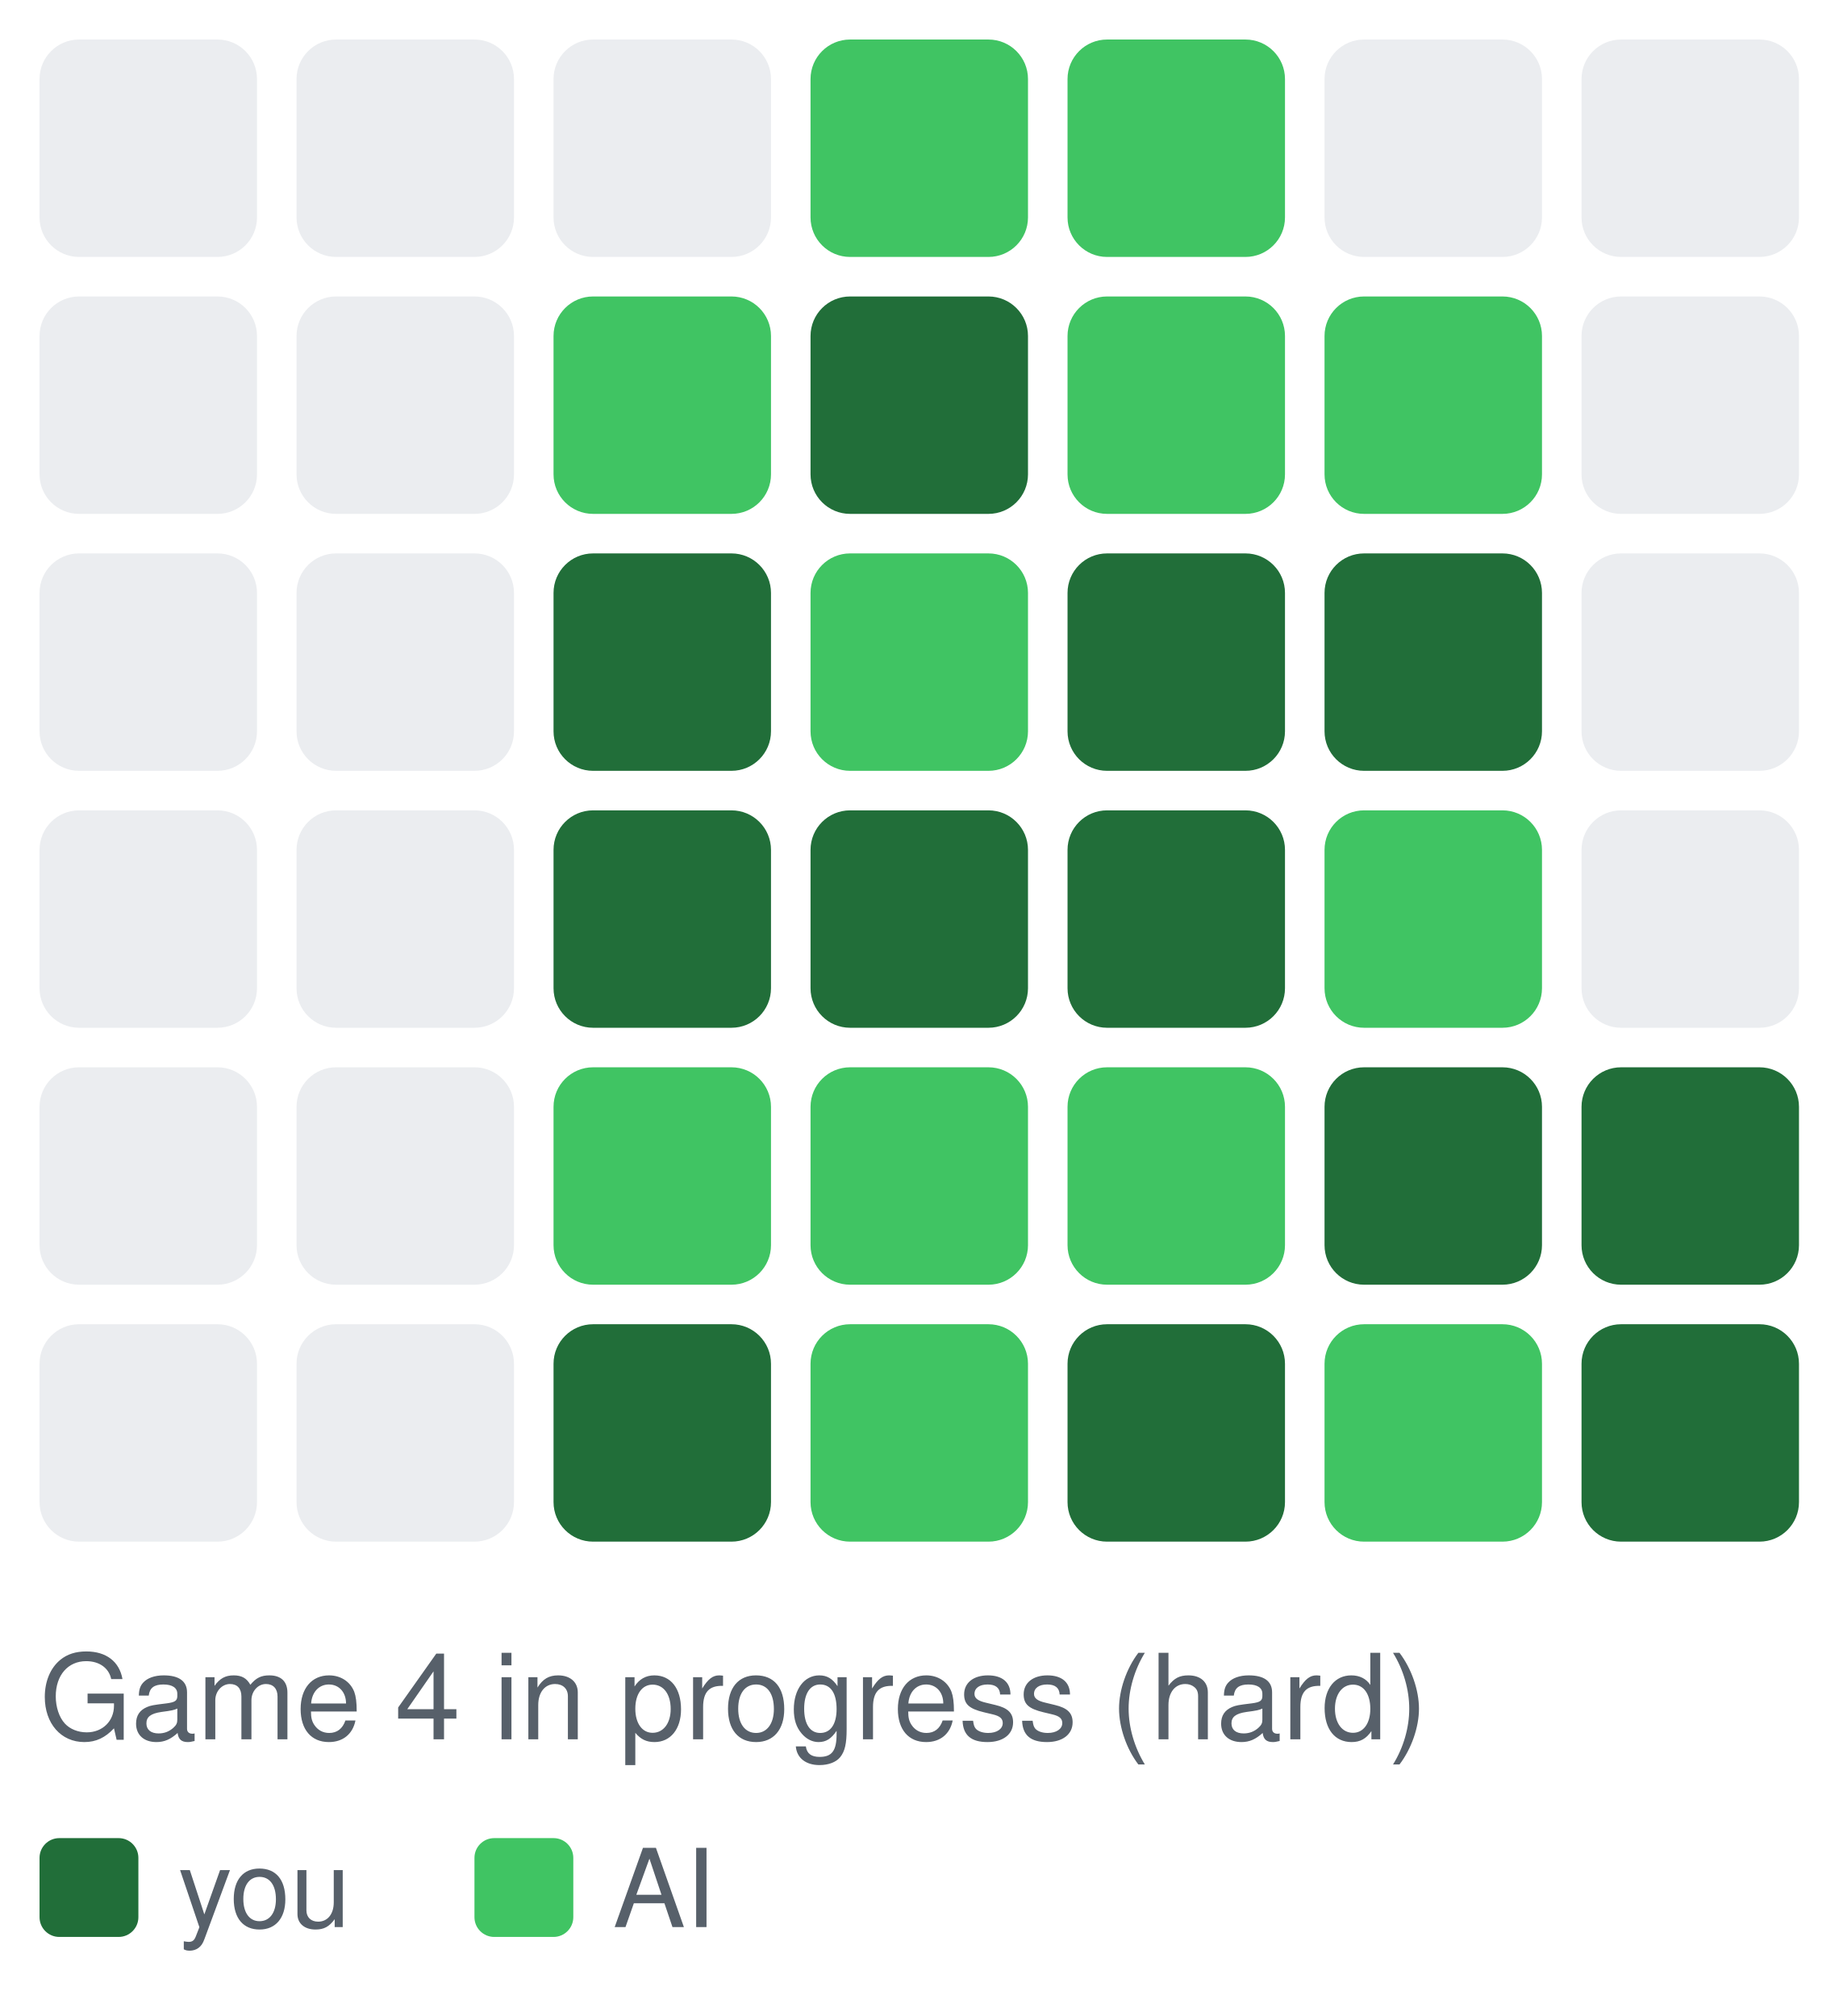
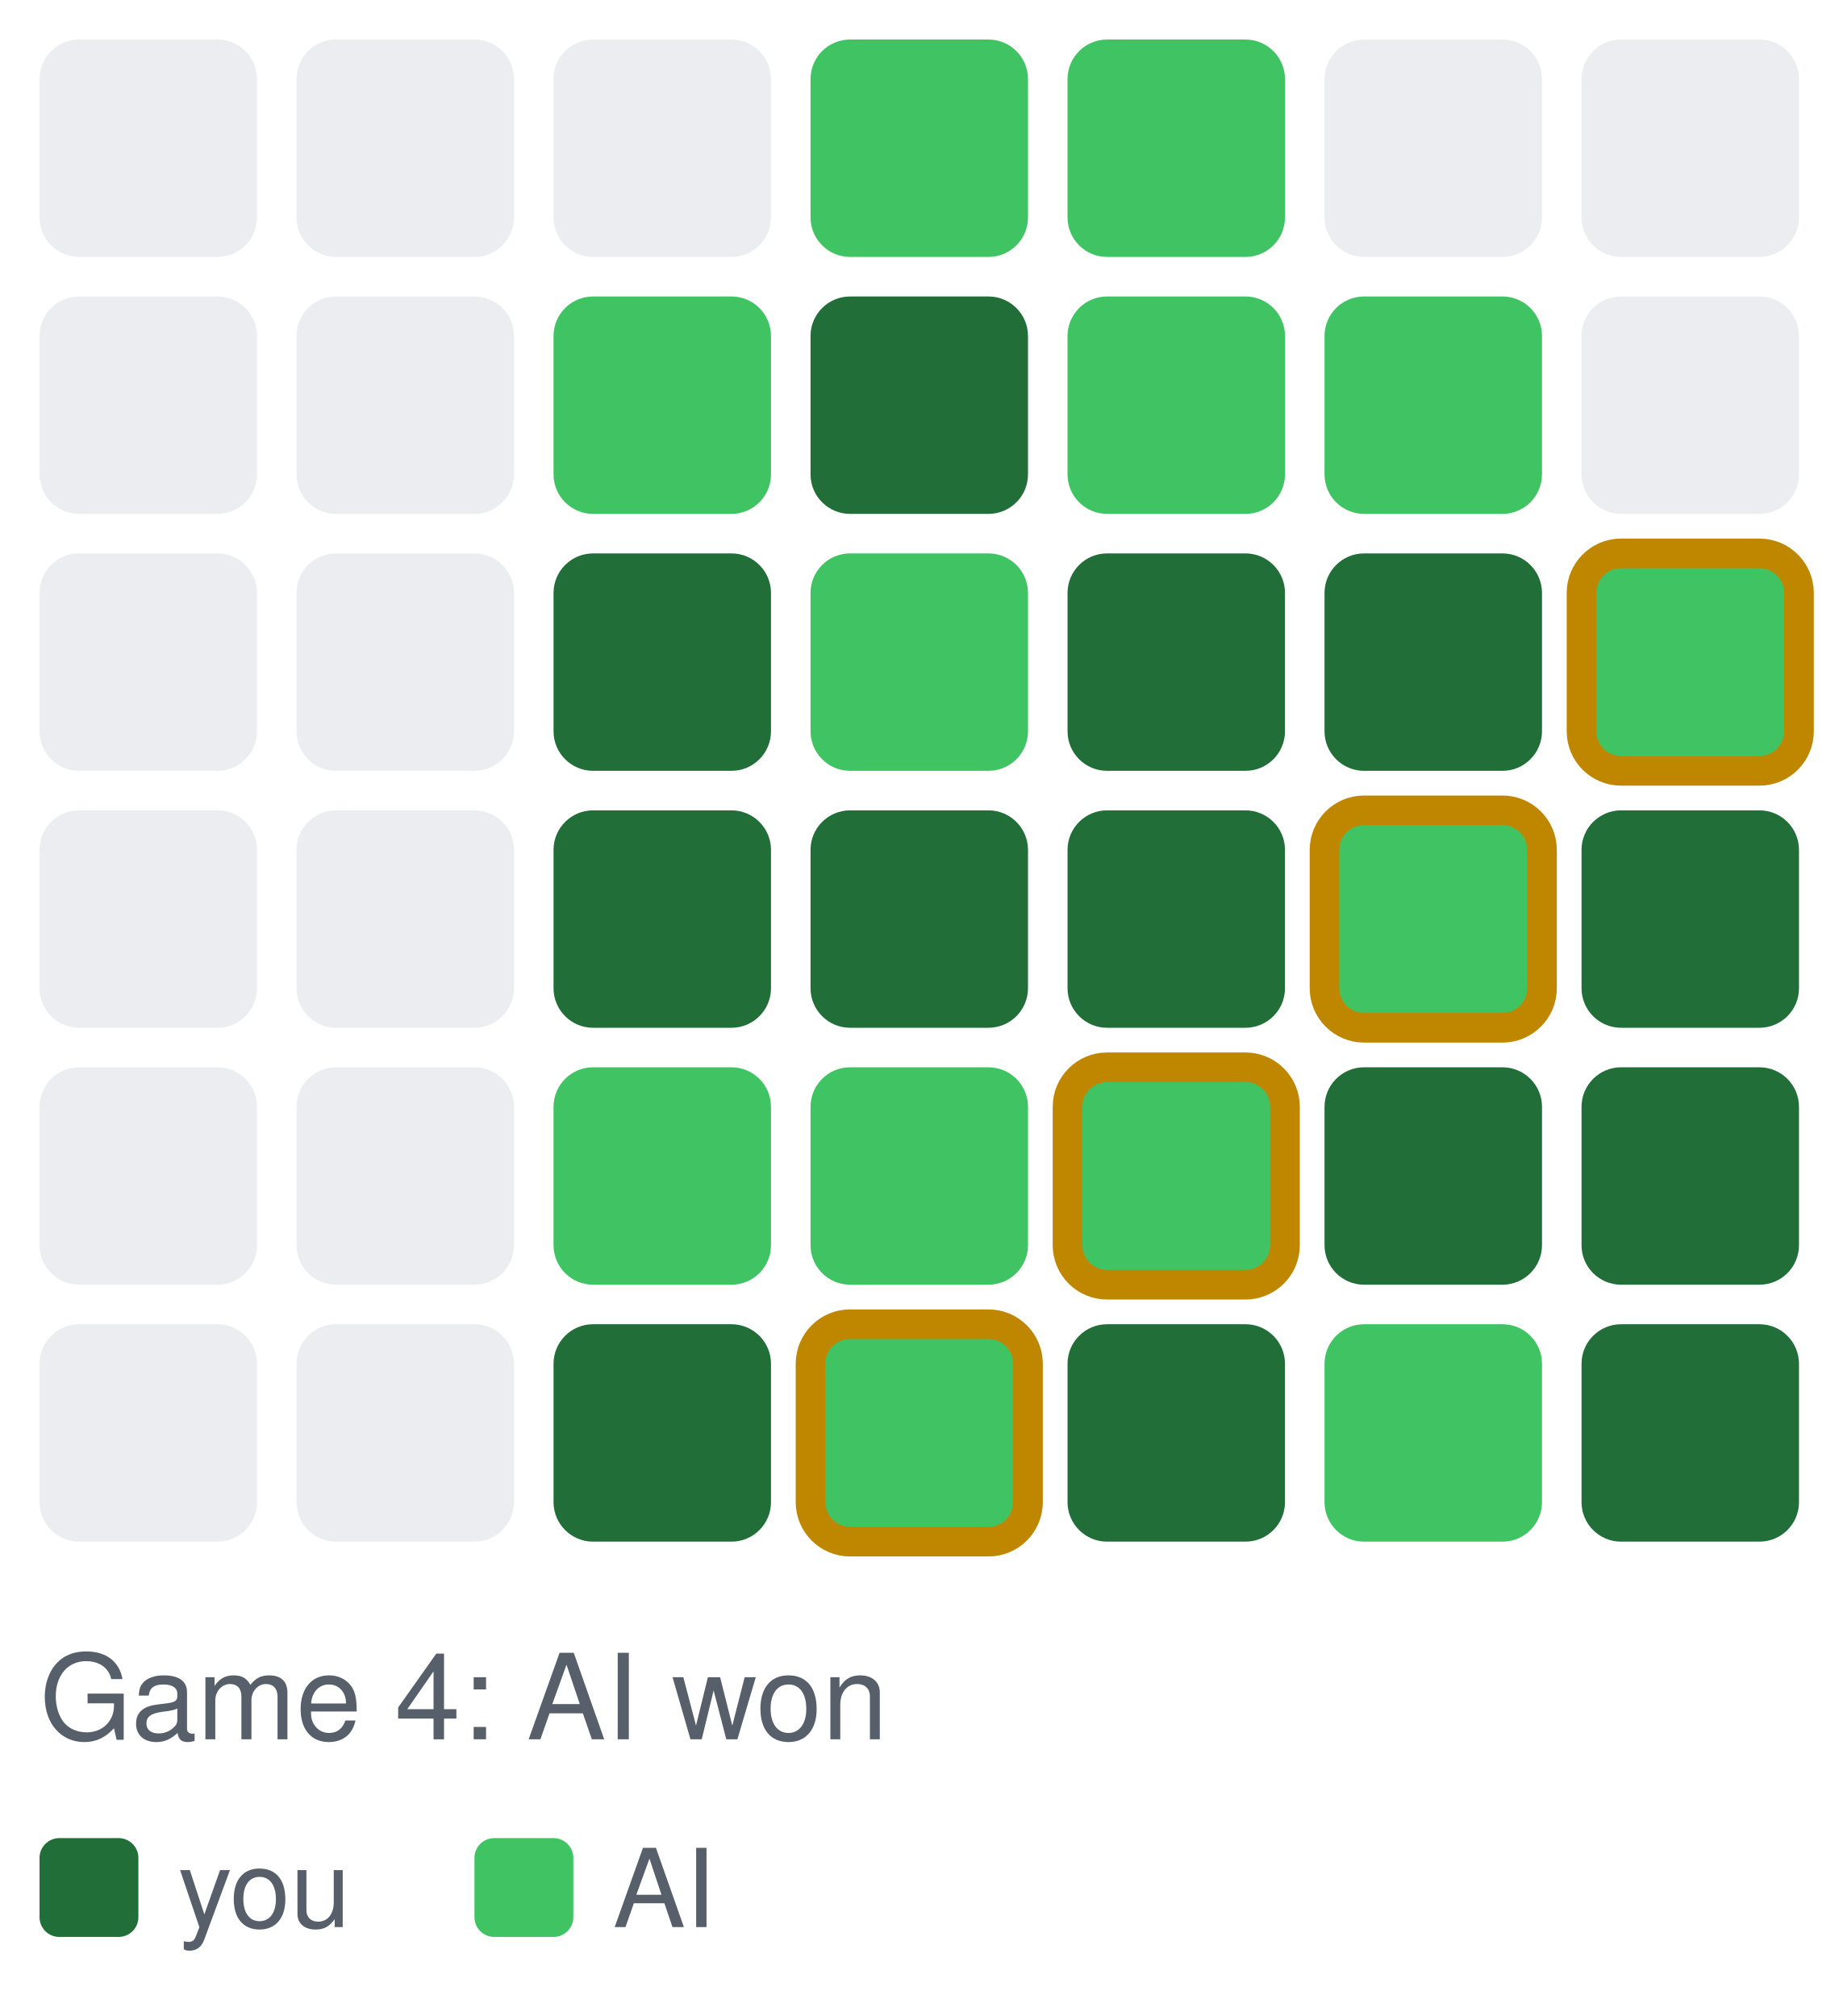
- <svg xmlns="http://www.w3.org/2000/svg" width="186" height="204" viewBox="0 0 186 204" role="img" aria-label="Commit Four: Game 4 in progress (hard)">
+ <svg xmlns="http://www.w3.org/2000/svg" width="186" height="204" viewBox="0 0 186 204" role="img" aria-label="Commit Four: Game 4: AI won">
  <rect x="4" y="134" width="22" height="22" rx="4" fill="#ebedf0" />
  <rect x="4" y="108" width="22" height="22" rx="4" fill="#ebedf0" />
  <rect x="4" y="82" width="22" height="22" rx="4" fill="#ebedf0" />
  <rect x="4" y="56" width="22" height="22" rx="4" fill="#ebedf0" />
  <rect x="4" y="30" width="22" height="22" rx="4" fill="#ebedf0" />
  <rect x="4" y="4" width="22" height="22" rx="4" fill="#ebedf0" />
  <rect x="30" y="134" width="22" height="22" rx="4" fill="#ebedf0" />
  <rect x="30" y="108" width="22" height="22" rx="4" fill="#ebedf0" />
  <rect x="30" y="82" width="22" height="22" rx="4" fill="#ebedf0" />
  <rect x="30" y="56" width="22" height="22" rx="4" fill="#ebedf0" />
  <rect x="30" y="30" width="22" height="22" rx="4" fill="#ebedf0" />
  <rect x="30" y="4" width="22" height="22" rx="4" fill="#ebedf0" />
  <rect x="56" y="134" width="22" height="22" rx="4" fill="#216e39" />
  <rect x="56" y="108" width="22" height="22" rx="4" fill="#40c463" />
  <rect x="56" y="82" width="22" height="22" rx="4" fill="#216e39" />
  <rect x="56" y="56" width="22" height="22" rx="4" fill="#216e39" />
  <rect x="56" y="30" width="22" height="22" rx="4" fill="#40c463" />
  <rect x="56" y="4" width="22" height="22" rx="4" fill="#ebedf0" />
-   <rect x="82" y="134" width="22" height="22" rx="4" fill="#40c463" />
+   <rect x="82" y="134" width="22" height="22" rx="4" fill="#40c463" stroke="#bf8700" stroke-width="3" />
  <rect x="82" y="108" width="22" height="22" rx="4" fill="#40c463" />
  <rect x="82" y="82" width="22" height="22" rx="4" fill="#216e39" />
  <rect x="82" y="56" width="22" height="22" rx="4" fill="#40c463" />
  <rect x="82" y="30" width="22" height="22" rx="4" fill="#216e39" />
  <rect x="82" y="4" width="22" height="22" rx="4" fill="#40c463" />
  <rect x="108" y="134" width="22" height="22" rx="4" fill="#216e39" />
-   <rect x="108" y="108" width="22" height="22" rx="4" fill="#40c463" />
+   <rect x="108" y="108" width="22" height="22" rx="4" fill="#40c463" stroke="#bf8700" stroke-width="3" />
  <rect x="108" y="82" width="22" height="22" rx="4" fill="#216e39" />
  <rect x="108" y="56" width="22" height="22" rx="4" fill="#216e39" />
  <rect x="108" y="30" width="22" height="22" rx="4" fill="#40c463" />
  <rect x="108" y="4" width="22" height="22" rx="4" fill="#40c463" />
  <rect x="134" y="134" width="22" height="22" rx="4" fill="#40c463" />
  <rect x="134" y="108" width="22" height="22" rx="4" fill="#216e39" />
-   <rect x="134" y="82" width="22" height="22" rx="4" fill="#40c463" />
+   <rect x="134" y="82" width="22" height="22" rx="4" fill="#40c463" stroke="#bf8700" stroke-width="3" />
  <rect x="134" y="56" width="22" height="22" rx="4" fill="#216e39" />
  <rect x="134" y="30" width="22" height="22" rx="4" fill="#40c463" />
  <rect x="134" y="4" width="22" height="22" rx="4" fill="#ebedf0" />
  <rect x="160" y="134" width="22" height="22" rx="4" fill="#216e39" />
  <rect x="160" y="108" width="22" height="22" rx="4" fill="#216e39" />
-   <rect x="160" y="82" width="22" height="22" rx="4" fill="#ebedf0" />
-   <rect x="160" y="56" width="22" height="22" rx="4" fill="#ebedf0" />
+   <rect x="160" y="82" width="22" height="22" rx="4" fill="#216e39" />
+   <rect x="160" y="56" width="22" height="22" rx="4" fill="#40c463" stroke="#bf8700" stroke-width="3" />
  <rect x="160" y="30" width="22" height="22" rx="4" fill="#ebedf0" />
  <rect x="160" y="4" width="22" height="22" rx="4" fill="#ebedf0" />
-   <text x="4" y="176" font-family="-apple-system,Segoe UI,Helvetica,Arial,sans-serif" font-size="12" fill="#57606a">Game 4 in progress (hard)</text>
+   <text x="4" y="176" font-family="-apple-system,Segoe UI,Helvetica,Arial,sans-serif" font-size="12" fill="#57606a">Game 4: AI won</text>
  <rect x="4" y="186" width="10" height="10" rx="2" fill="#216e39" />
  <text x="18" y="195" font-family="-apple-system,Segoe UI,Helvetica,Arial,sans-serif" font-size="11" fill="#57606a">you</text>
  <rect x="48" y="186" width="10" height="10" rx="2" fill="#40c463" />
  <text x="62" y="195" font-family="-apple-system,Segoe UI,Helvetica,Arial,sans-serif" font-size="11" fill="#57606a">AI</text>
</svg>
